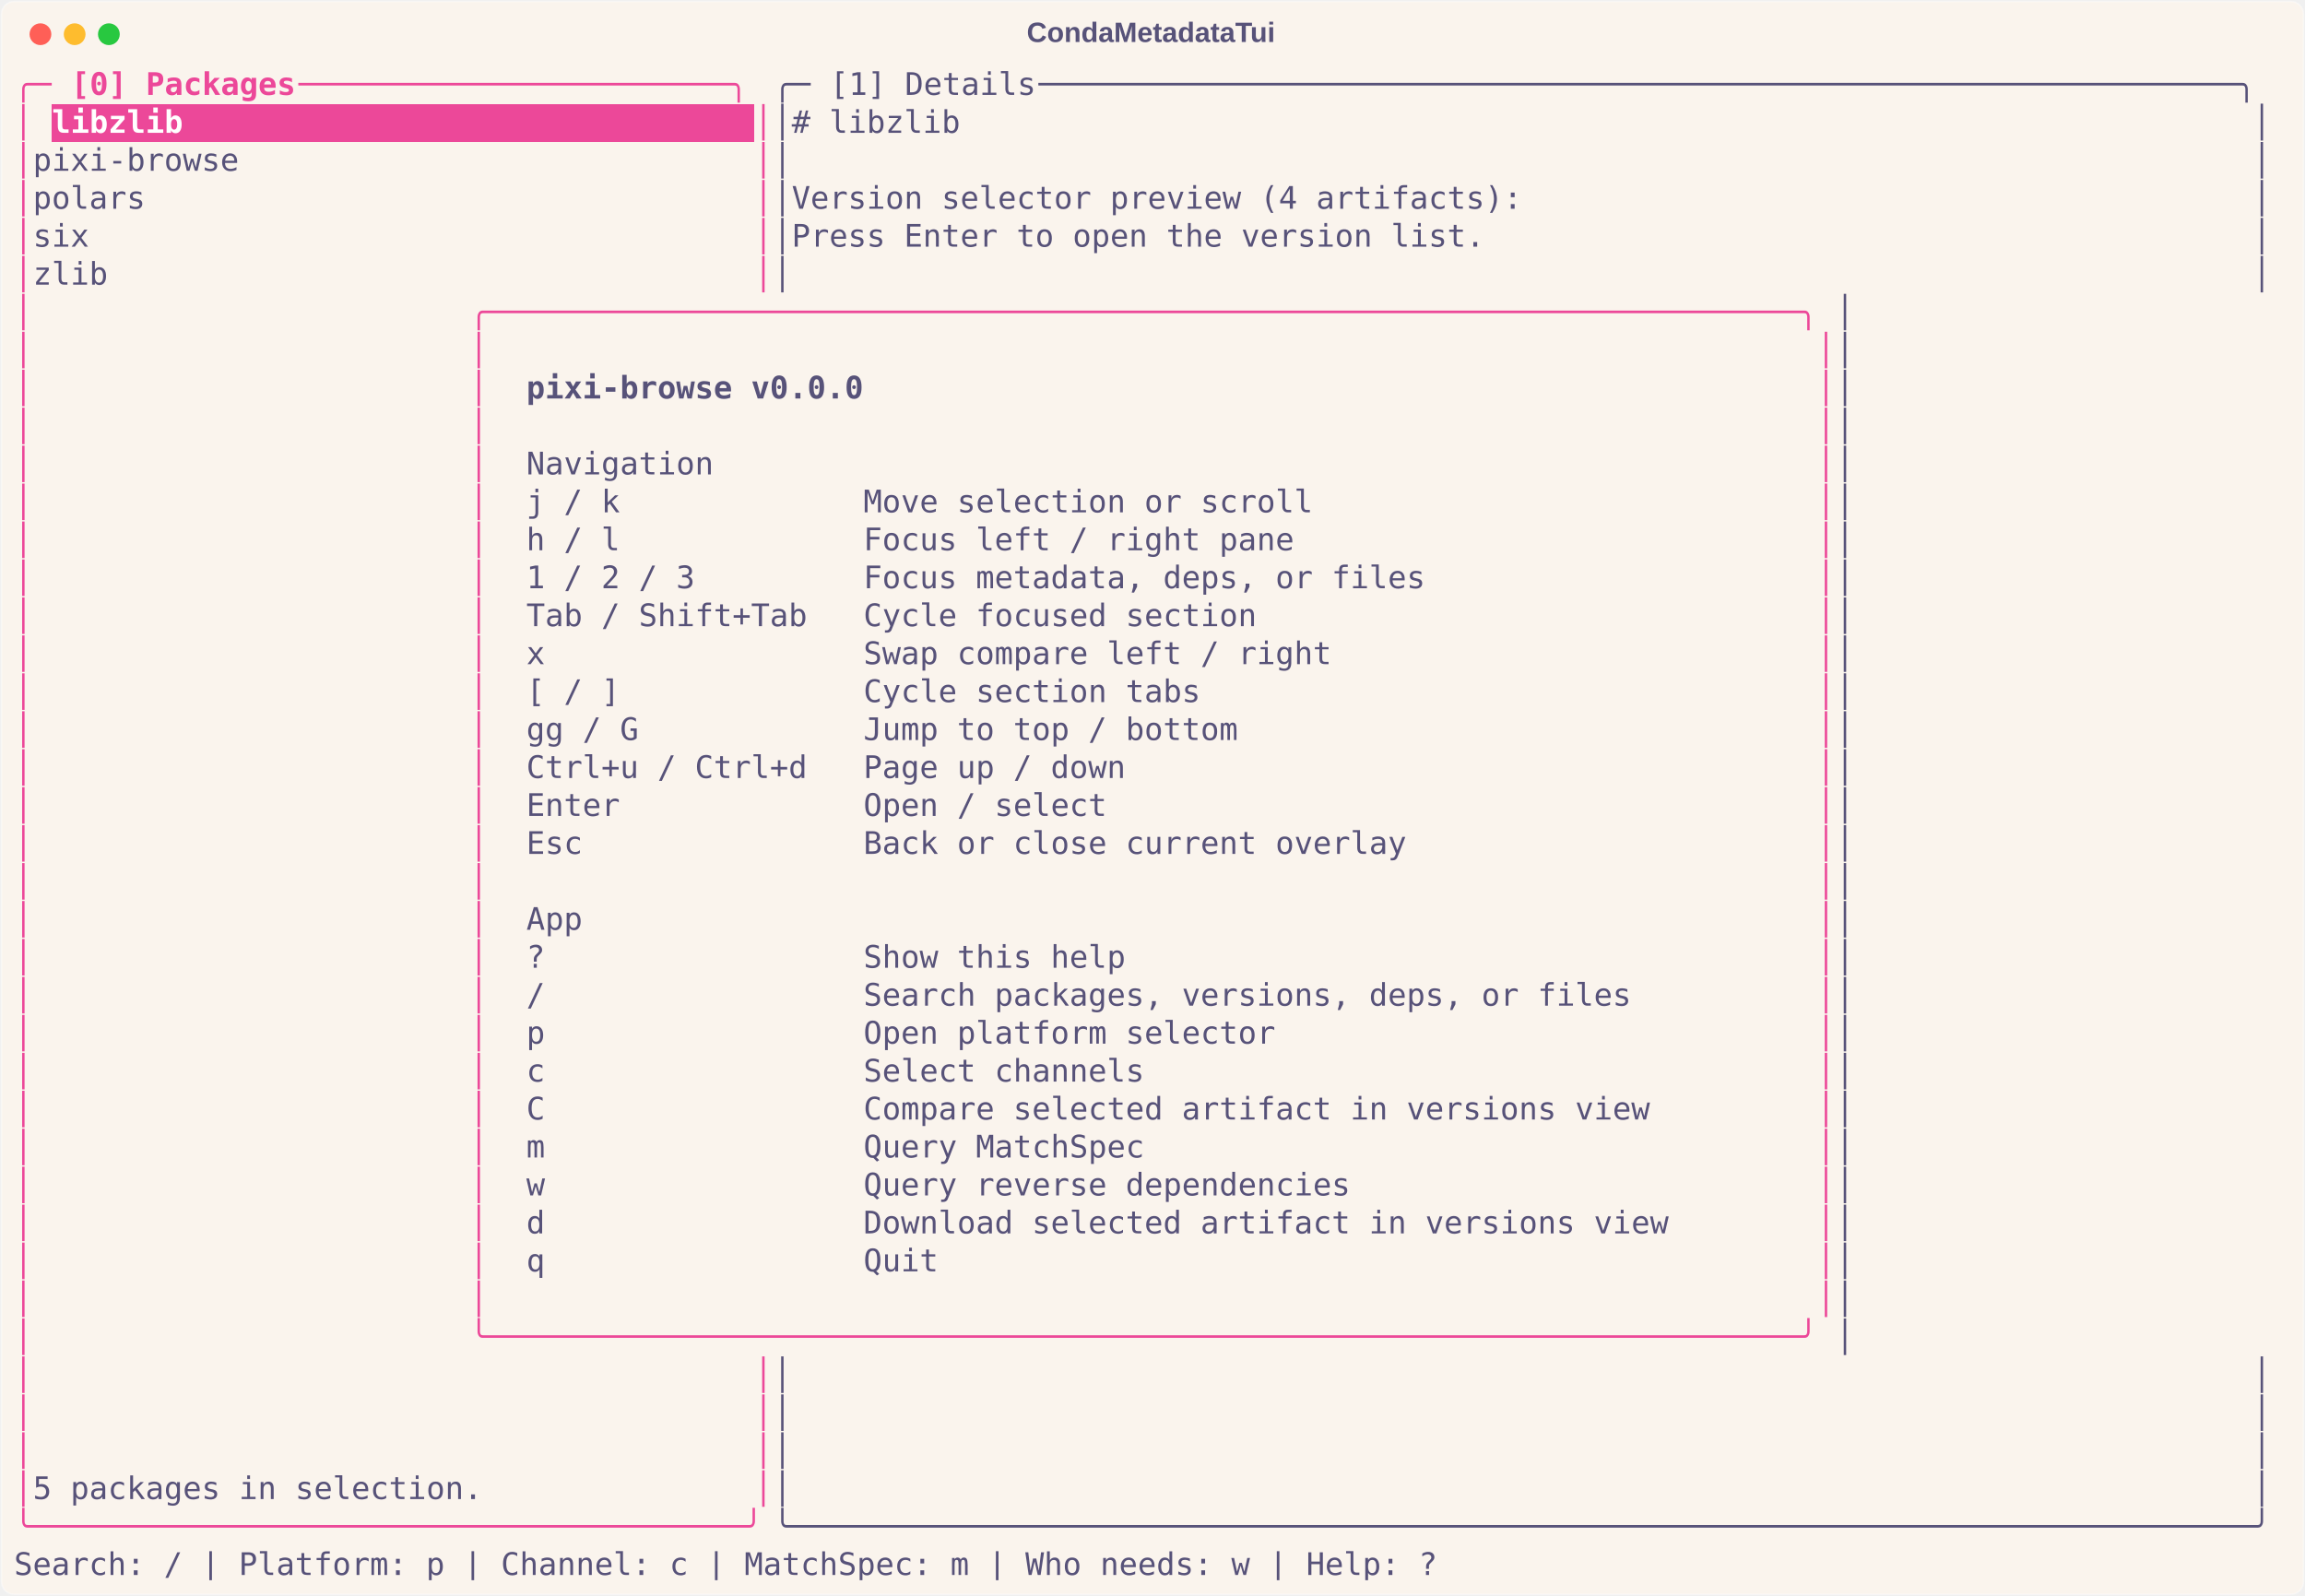
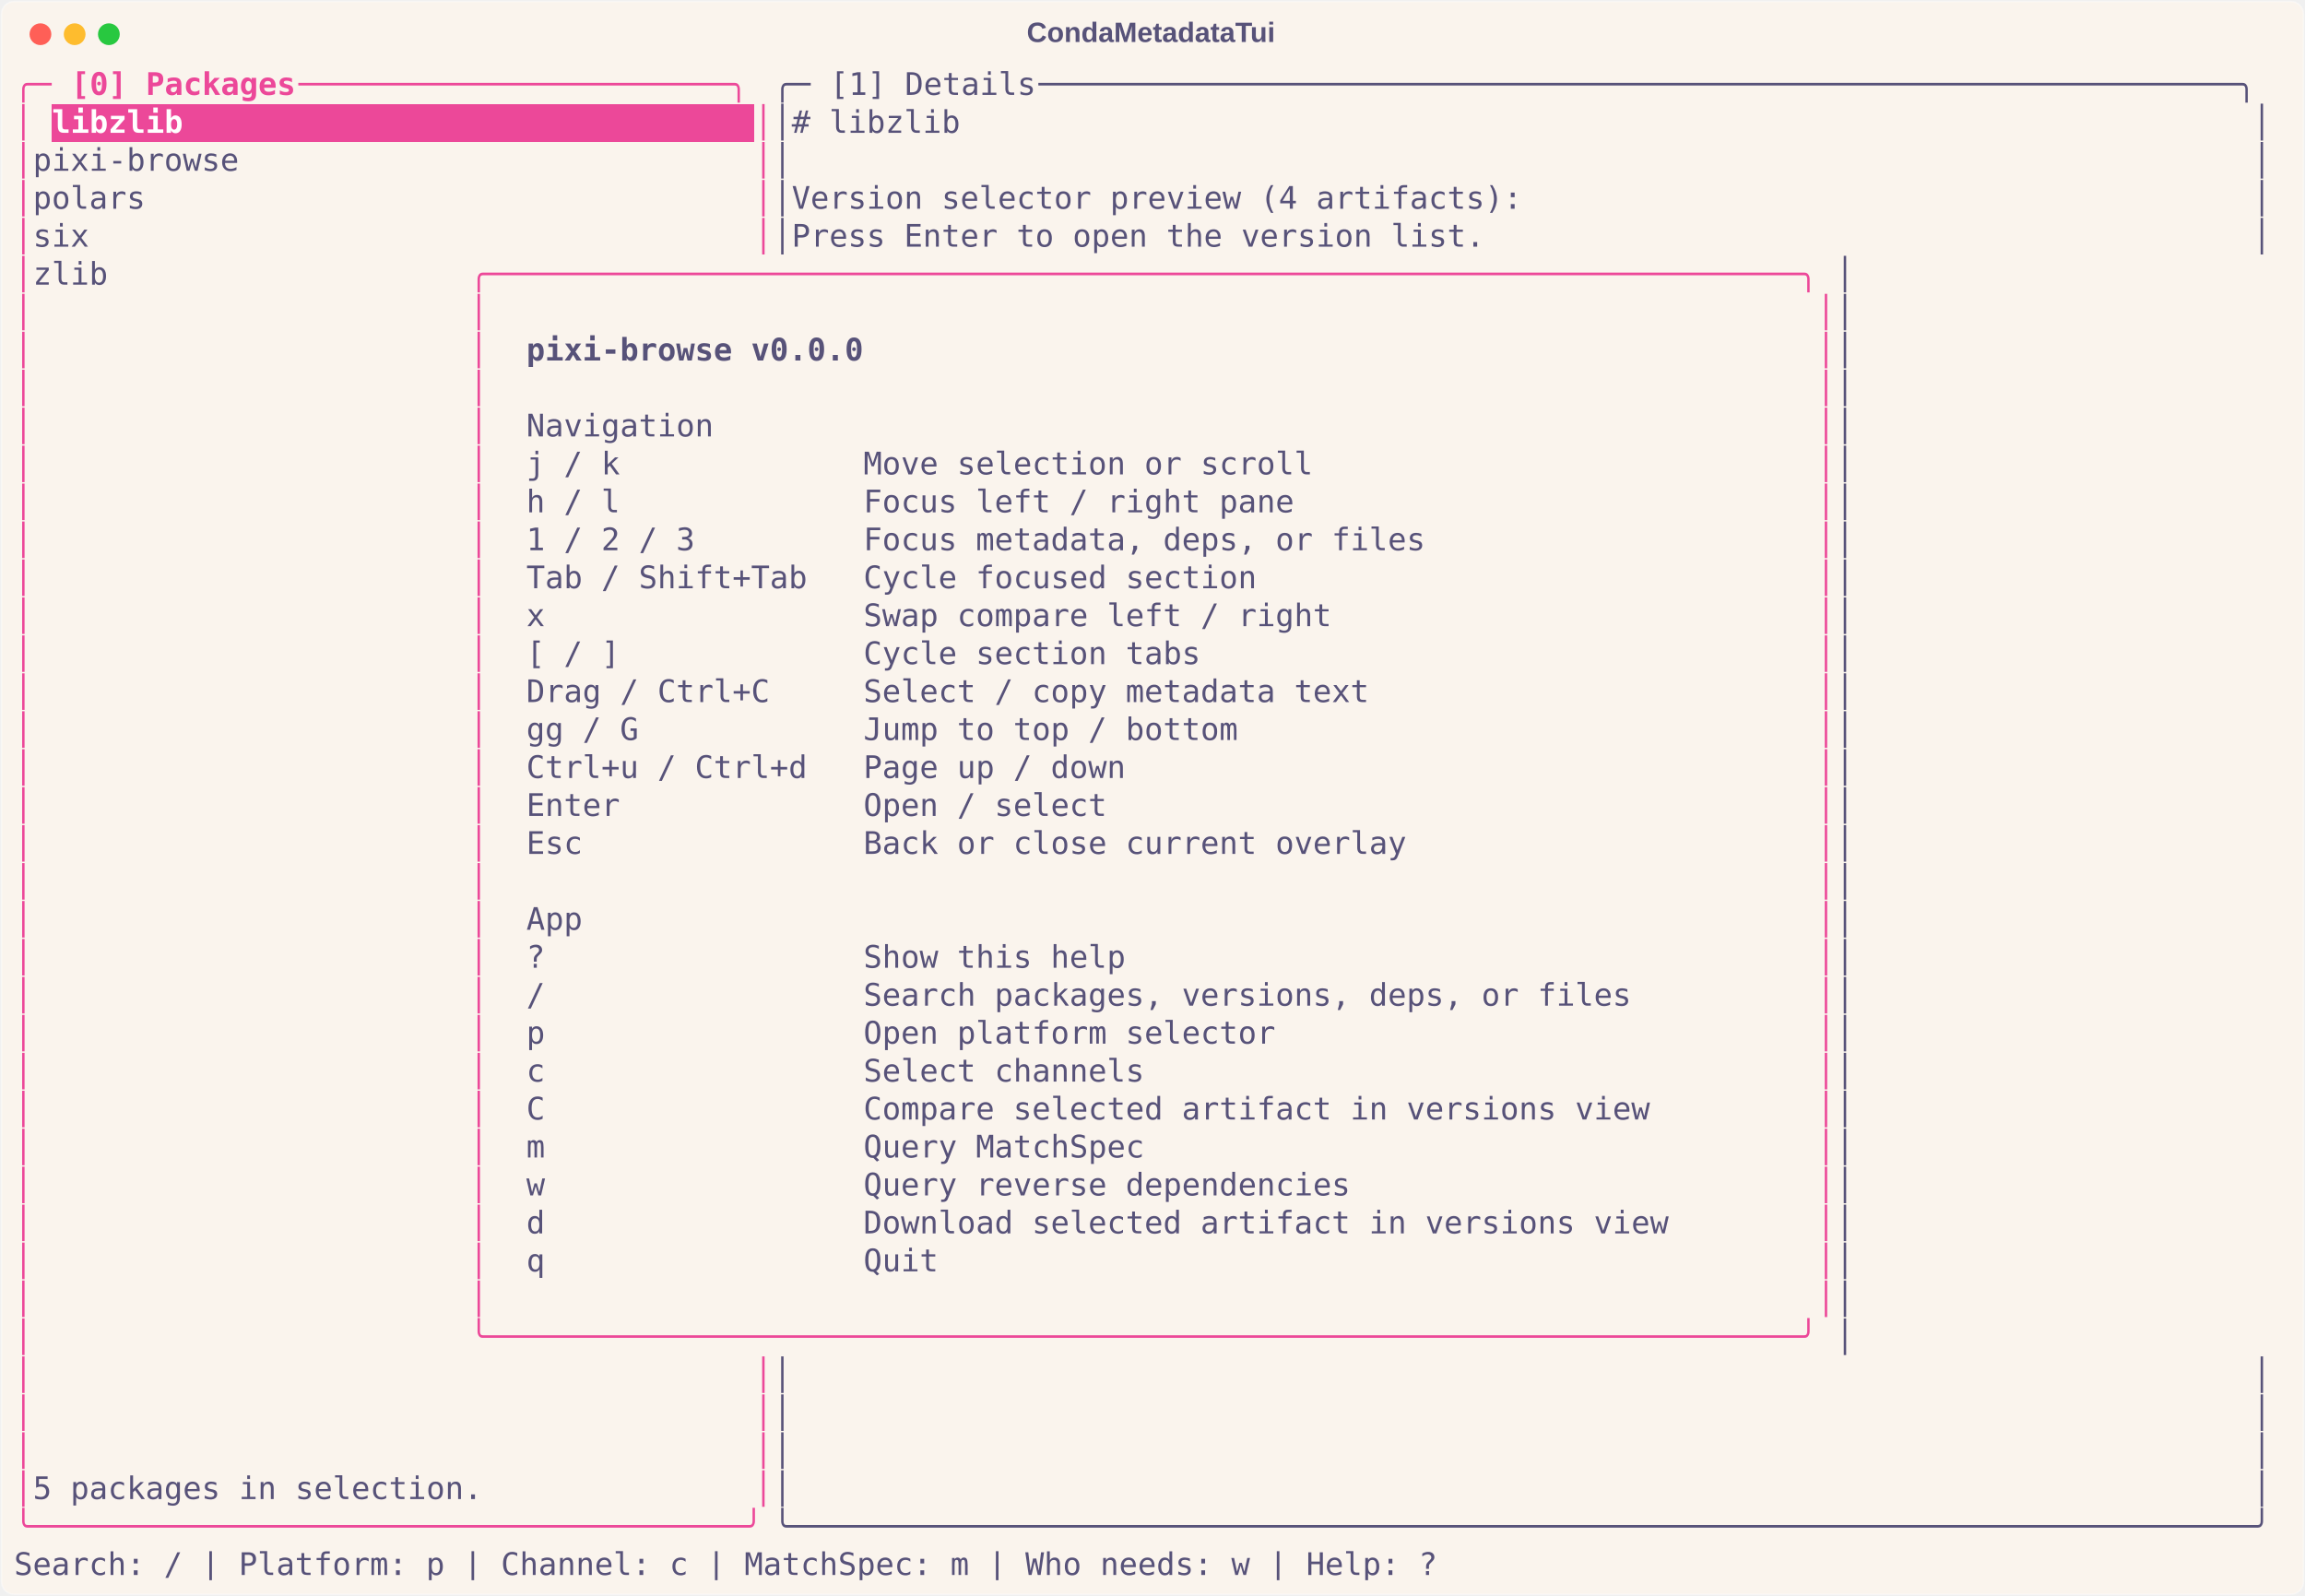
<svg xmlns="http://www.w3.org/2000/svg" class="rich-terminal" viewBox="0 0 1482 1026.0">
  <style>

    @font-face {
        font-family: "Fira Code";
        src: local("FiraCode-Regular"),
                url("https://cdnjs.cloudflare.com/ajax/libs/firacode/6.2.0/woff2/FiraCode-Regular.woff2") format("woff2"),
                url("https://cdnjs.cloudflare.com/ajax/libs/firacode/6.2.0/woff/FiraCode-Regular.woff") format("woff");
        font-style: normal;
        font-weight: 400;
    }
    @font-face {
        font-family: "Fira Code";
        src: local("FiraCode-Bold"),
                url("https://cdnjs.cloudflare.com/ajax/libs/firacode/6.2.0/woff2/FiraCode-Bold.woff2") format("woff2"),
                url("https://cdnjs.cloudflare.com/ajax/libs/firacode/6.2.0/woff/FiraCode-Bold.woff") format("woff");
        font-style: bold;
        font-weight: 700;
    }

    .terminal-matrix {
        font-family: Fira Code, monospace;
        font-size: 20px;
        line-height: 24.4px;
        font-variant-east-asian: full-width;
    }

    .terminal-title {
        font-size: 18px;
        font-weight: bold;
        font-family: arial;
    }

    .terminal-r1 { fill: #ec4899 }
.terminal-r2 { fill: #ec4899;font-weight: bold }
.terminal-r3 { fill: #575279 }
.terminal-r4 { fill: #ffffff;font-weight: bold }
.terminal-r5 { fill: #575279;font-weight: bold }
    </style>
  <defs>
    <clipPath id="terminal-clip-terminal">
      <rect x="0" y="0" width="1463.0" height="975.0" />
    </clipPath>
    <clipPath id="terminal-line-0">
      <rect x="0" y="1.5" width="1464" height="24.65" />
    </clipPath>
    <clipPath id="terminal-line-1">
      <rect x="0" y="25.9" width="1464" height="24.65" />
    </clipPath>
    <clipPath id="terminal-line-2">
      <rect x="0" y="50.3" width="1464" height="24.65" />
    </clipPath>
    <clipPath id="terminal-line-3">
      <rect x="0" y="74.7" width="1464" height="24.65" />
    </clipPath>
    <clipPath id="terminal-line-4">
      <rect x="0" y="99.1" width="1464" height="24.65" />
    </clipPath>
    <clipPath id="terminal-line-5">
      <rect x="0" y="123.5" width="1464" height="24.65" />
    </clipPath>
    <clipPath id="terminal-line-6">
      <rect x="0" y="147.9" width="1464" height="24.65" />
    </clipPath>
    <clipPath id="terminal-line-7">
      <rect x="0" y="172.3" width="1464" height="24.65" />
    </clipPath>
    <clipPath id="terminal-line-8">
      <rect x="0" y="196.7" width="1464" height="24.65" />
    </clipPath>
    <clipPath id="terminal-line-9">
      <rect x="0" y="221.1" width="1464" height="24.65" />
    </clipPath>
    <clipPath id="terminal-line-10">
      <rect x="0" y="245.5" width="1464" height="24.65" />
    </clipPath>
    <clipPath id="terminal-line-11">
      <rect x="0" y="269.9" width="1464" height="24.65" />
    </clipPath>
    <clipPath id="terminal-line-12">
      <rect x="0" y="294.3" width="1464" height="24.65" />
    </clipPath>
    <clipPath id="terminal-line-13">
      <rect x="0" y="318.7" width="1464" height="24.65" />
    </clipPath>
    <clipPath id="terminal-line-14">
      <rect x="0" y="343.1" width="1464" height="24.65" />
    </clipPath>
    <clipPath id="terminal-line-15">
      <rect x="0" y="367.5" width="1464" height="24.65" />
    </clipPath>
    <clipPath id="terminal-line-16">
      <rect x="0" y="391.9" width="1464" height="24.65" />
    </clipPath>
    <clipPath id="terminal-line-17">
      <rect x="0" y="416.3" width="1464" height="24.65" />
    </clipPath>
    <clipPath id="terminal-line-18">
      <rect x="0" y="440.7" width="1464" height="24.65" />
    </clipPath>
    <clipPath id="terminal-line-19">
      <rect x="0" y="465.1" width="1464" height="24.65" />
    </clipPath>
    <clipPath id="terminal-line-20">
      <rect x="0" y="489.5" width="1464" height="24.65" />
    </clipPath>
    <clipPath id="terminal-line-21">
      <rect x="0" y="513.9" width="1464" height="24.65" />
    </clipPath>
    <clipPath id="terminal-line-22">
      <rect x="0" y="538.3" width="1464" height="24.65" />
    </clipPath>
    <clipPath id="terminal-line-23">
      <rect x="0" y="562.7" width="1464" height="24.65" />
    </clipPath>
    <clipPath id="terminal-line-24">
      <rect x="0" y="587.1" width="1464" height="24.65" />
    </clipPath>
    <clipPath id="terminal-line-25">
      <rect x="0" y="611.5" width="1464" height="24.65" />
    </clipPath>
    <clipPath id="terminal-line-26">
      <rect x="0" y="635.9" width="1464" height="24.65" />
    </clipPath>
    <clipPath id="terminal-line-27">
      <rect x="0" y="660.3" width="1464" height="24.65" />
    </clipPath>
    <clipPath id="terminal-line-28">
      <rect x="0" y="684.7" width="1464" height="24.65" />
    </clipPath>
    <clipPath id="terminal-line-29">
      <rect x="0" y="709.1" width="1464" height="24.65" />
    </clipPath>
    <clipPath id="terminal-line-30">
      <rect x="0" y="733.5" width="1464" height="24.65" />
    </clipPath>
    <clipPath id="terminal-line-31">
      <rect x="0" y="757.9" width="1464" height="24.65" />
    </clipPath>
    <clipPath id="terminal-line-32">
      <rect x="0" y="782.3" width="1464" height="24.65" />
    </clipPath>
    <clipPath id="terminal-line-33">
      <rect x="0" y="806.7" width="1464" height="24.65" />
    </clipPath>
    <clipPath id="terminal-line-34">
      <rect x="0" y="831.1" width="1464" height="24.65" />
    </clipPath>
    <clipPath id="terminal-line-35">
      <rect x="0" y="855.5" width="1464" height="24.65" />
    </clipPath>
    <clipPath id="terminal-line-36">
      <rect x="0" y="879.9" width="1464" height="24.65" />
    </clipPath>
    <clipPath id="terminal-line-37">
      <rect x="0" y="904.3" width="1464" height="24.65" />
    </clipPath>
    <clipPath id="terminal-line-38">
      <rect x="0" y="928.7" width="1464" height="24.65" />
    </clipPath>
  </defs>
  <rect fill="#faf4ed" stroke="rgba(255,255,255,0.35)" stroke-width="1" x="1" y="1" width="1480" height="1024" rx="8" />
  <text class="terminal-title" fill="#575279" text-anchor="middle" x="740" y="27">CondaMetadataTui</text>
  <g transform="translate(26,22)">
    <circle cx="0" cy="0" r="7" fill="#ff5f57" />
    <circle cx="22" cy="0" r="7" fill="#febc2e" />
    <circle cx="44" cy="0" r="7" fill="#28c840" />
  </g>
  <g transform="translate(9, 41)" clip-path="url(#terminal-clip-terminal)">
    <rect fill="#ec4899" x="24.4" y="25.9" width="451.4" height="24.65" shape-rendering="crispEdges" />
    <g class="terminal-matrix">
      <text class="terminal-r1" x="0" y="20" textLength="36.6" clip-path="url(#terminal-line-0)">╭─ </text>
      <text class="terminal-r2" x="36.6" y="20" textLength="146.4" clip-path="url(#terminal-line-0)">[0] Packages</text>
      <text class="terminal-r1" x="183" y="20" textLength="305" clip-path="url(#terminal-line-0)"> ───────────────────────╮</text>
      <text class="terminal-r3" x="488" y="20" textLength="36.6" clip-path="url(#terminal-line-0)">╭─ </text>
      <text class="terminal-r3" x="524.6" y="20" textLength="134.2" clip-path="url(#terminal-line-0)">[1] Details</text>
      <text class="terminal-r3" x="658.8" y="20" textLength="805.2" clip-path="url(#terminal-line-0)"> ────────────────────────────────────────────────────────────────╮</text>
      <text class="terminal-r3" x="1464" y="20" textLength="12.2" clip-path="url(#terminal-line-0)">
</text>
      <text class="terminal-r1" x="0" y="44.4" textLength="12.2" clip-path="url(#terminal-line-1)">│</text>
      <text class="terminal-r4" x="24.4" y="44.4" textLength="451.4" clip-path="url(#terminal-line-1)">libzlib                              </text>
      <text class="terminal-r1" x="475.8" y="44.4" textLength="12.2" clip-path="url(#terminal-line-1)">│</text>
      <text class="terminal-r3" x="488" y="44.4" textLength="976" clip-path="url(#terminal-line-1)">│# libzlib                                                                     │</text>
      <text class="terminal-r3" x="1464" y="44.4" textLength="12.2" clip-path="url(#terminal-line-1)">
</text>
      <text class="terminal-r1" x="0" y="68.8" textLength="12.2" clip-path="url(#terminal-line-2)">│</text>
      <text class="terminal-r3" x="12.2" y="68.8" textLength="463.6" clip-path="url(#terminal-line-2)"> pixi-browse                          </text>
      <text class="terminal-r1" x="475.8" y="68.8" textLength="12.2" clip-path="url(#terminal-line-2)">│</text>
      <text class="terminal-r3" x="488" y="68.8" textLength="976" clip-path="url(#terminal-line-2)">│                                                                              │</text>
      <text class="terminal-r3" x="1464" y="68.8" textLength="12.2" clip-path="url(#terminal-line-2)">
</text>
      <text class="terminal-r1" x="0" y="93.2" textLength="12.2" clip-path="url(#terminal-line-3)">│</text>
      <text class="terminal-r3" x="12.2" y="93.2" textLength="463.6" clip-path="url(#terminal-line-3)"> polars                               </text>
      <text class="terminal-r1" x="475.8" y="93.2" textLength="12.2" clip-path="url(#terminal-line-3)">│</text>
      <text class="terminal-r3" x="488" y="93.2" textLength="976" clip-path="url(#terminal-line-3)">│Version selector preview (4 artifacts):                                       │</text>
      <text class="terminal-r3" x="1464" y="93.2" textLength="12.2" clip-path="url(#terminal-line-3)">
</text>
      <text class="terminal-r1" x="0" y="117.6" textLength="12.2" clip-path="url(#terminal-line-4)">│</text>
      <text class="terminal-r3" x="12.2" y="117.6" textLength="463.6" clip-path="url(#terminal-line-4)"> six                                  </text>
      <text class="terminal-r1" x="475.8" y="117.6" textLength="12.2" clip-path="url(#terminal-line-4)">│</text>
      <text class="terminal-r3" x="488" y="117.6" textLength="976" clip-path="url(#terminal-line-4)">│Press Enter to open the version list.                                         │</text>
      <text class="terminal-r3" x="1464" y="117.6" textLength="12.2" clip-path="url(#terminal-line-4)">
</text>
      <text class="terminal-r1" x="0" y="142" textLength="12.2" clip-path="url(#terminal-line-5)">│</text>
-       <text class="terminal-r3" x="12.2" y="142" textLength="463.6" clip-path="url(#terminal-line-5)"> zlib                                 </text>
-       <text class="terminal-r1" x="475.8" y="142" textLength="12.2" clip-path="url(#terminal-line-5)">│</text>
-       <text class="terminal-r3" x="488" y="142" textLength="976" clip-path="url(#terminal-line-5)">│                                                                              │</text>
+       <text class="terminal-r3" x="12.2" y="142" textLength="280.6" clip-path="url(#terminal-line-5)"> zlib                  </text>
+       <text class="terminal-r1" x="292.8" y="142" textLength="878.4" clip-path="url(#terminal-line-5)">╭──────────────────────────────────────────────────────────────────────╮</text>
+       <text class="terminal-r3" x="1171.2" y="142" textLength="292.8" clip-path="url(#terminal-line-5)">                       │</text>
      <text class="terminal-r3" x="1464" y="142" textLength="12.2" clip-path="url(#terminal-line-5)">
</text>
      <text class="terminal-r1" x="0" y="166.4" textLength="12.2" clip-path="url(#terminal-line-6)">│</text>
-       <text class="terminal-r1" x="292.8" y="166.4" textLength="878.4" clip-path="url(#terminal-line-6)">╭──────────────────────────────────────────────────────────────────────╮</text>
+       <text class="terminal-r1" x="292.8" y="166.4" textLength="12.2" clip-path="url(#terminal-line-6)">│</text>
+       <text class="terminal-r1" x="1159" y="166.4" textLength="12.2" clip-path="url(#terminal-line-6)">│</text>
      <text class="terminal-r3" x="1171.2" y="166.4" textLength="292.8" clip-path="url(#terminal-line-6)">                       │</text>
      <text class="terminal-r3" x="1464" y="166.4" textLength="12.2" clip-path="url(#terminal-line-6)">
</text>
      <text class="terminal-r1" x="0" y="190.8" textLength="12.2" clip-path="url(#terminal-line-7)">│</text>
      <text class="terminal-r1" x="292.8" y="190.8" textLength="12.2" clip-path="url(#terminal-line-7)">│</text>
+       <text class="terminal-r5" x="329.4" y="190.8" textLength="219.6" clip-path="url(#terminal-line-7)">pixi-browse v0.0.0</text>
      <text class="terminal-r1" x="1159" y="190.8" textLength="12.2" clip-path="url(#terminal-line-7)">│</text>
      <text class="terminal-r3" x="1171.2" y="190.8" textLength="292.8" clip-path="url(#terminal-line-7)">                       │</text>
      <text class="terminal-r3" x="1464" y="190.8" textLength="12.2" clip-path="url(#terminal-line-7)">
</text>
      <text class="terminal-r1" x="0" y="215.2" textLength="12.2" clip-path="url(#terminal-line-8)">│</text>
      <text class="terminal-r1" x="292.8" y="215.2" textLength="12.2" clip-path="url(#terminal-line-8)">│</text>
-       <text class="terminal-r5" x="329.4" y="215.2" textLength="219.6" clip-path="url(#terminal-line-8)">pixi-browse v0.0.0</text>
      <text class="terminal-r1" x="1159" y="215.2" textLength="12.2" clip-path="url(#terminal-line-8)">│</text>
      <text class="terminal-r3" x="1171.2" y="215.2" textLength="292.8" clip-path="url(#terminal-line-8)">                       │</text>
      <text class="terminal-r3" x="1464" y="215.2" textLength="12.2" clip-path="url(#terminal-line-8)">
</text>
      <text class="terminal-r1" x="0" y="239.6" textLength="12.2" clip-path="url(#terminal-line-9)">│</text>
      <text class="terminal-r1" x="292.8" y="239.6" textLength="12.2" clip-path="url(#terminal-line-9)">│</text>
+       <text class="terminal-r3" x="329.4" y="239.6" textLength="122" clip-path="url(#terminal-line-9)">Navigation</text>
      <text class="terminal-r1" x="1159" y="239.6" textLength="12.2" clip-path="url(#terminal-line-9)">│</text>
      <text class="terminal-r3" x="1171.2" y="239.6" textLength="292.8" clip-path="url(#terminal-line-9)">                       │</text>
      <text class="terminal-r3" x="1464" y="239.6" textLength="12.2" clip-path="url(#terminal-line-9)">
</text>
      <text class="terminal-r1" x="0" y="264" textLength="12.2" clip-path="url(#terminal-line-10)">│</text>
      <text class="terminal-r1" x="292.8" y="264" textLength="12.2" clip-path="url(#terminal-line-10)">│</text>
-       <text class="terminal-r3" x="329.4" y="264" textLength="122" clip-path="url(#terminal-line-10)">Navigation</text>
+       <text class="terminal-r3" x="329.4" y="264" textLength="536.8" clip-path="url(#terminal-line-10)">  j / k             Move selection or scroll</text>
      <text class="terminal-r1" x="1159" y="264" textLength="12.2" clip-path="url(#terminal-line-10)">│</text>
      <text class="terminal-r3" x="1171.2" y="264" textLength="292.8" clip-path="url(#terminal-line-10)">                       │</text>
      <text class="terminal-r3" x="1464" y="264" textLength="12.2" clip-path="url(#terminal-line-10)">
</text>
      <text class="terminal-r1" x="0" y="288.4" textLength="12.2" clip-path="url(#terminal-line-11)">│</text>
      <text class="terminal-r1" x="292.8" y="288.4" textLength="12.2" clip-path="url(#terminal-line-11)">│</text>
-       <text class="terminal-r3" x="329.4" y="288.4" textLength="536.8" clip-path="url(#terminal-line-11)">  j / k             Move selection or scroll</text>
+       <text class="terminal-r3" x="329.4" y="288.4" textLength="524.6" clip-path="url(#terminal-line-11)">  h / l             Focus left / right pane</text>
      <text class="terminal-r1" x="1159" y="288.4" textLength="12.2" clip-path="url(#terminal-line-11)">│</text>
      <text class="terminal-r3" x="1171.2" y="288.4" textLength="292.8" clip-path="url(#terminal-line-11)">                       │</text>
      <text class="terminal-r3" x="1464" y="288.4" textLength="12.2" clip-path="url(#terminal-line-11)">
</text>
      <text class="terminal-r1" x="0" y="312.8" textLength="12.2" clip-path="url(#terminal-line-12)">│</text>
      <text class="terminal-r1" x="292.8" y="312.8" textLength="12.2" clip-path="url(#terminal-line-12)">│</text>
-       <text class="terminal-r3" x="329.4" y="312.8" textLength="524.6" clip-path="url(#terminal-line-12)">  h / l             Focus left / right pane</text>
+       <text class="terminal-r3" x="329.4" y="312.8" textLength="610" clip-path="url(#terminal-line-12)">  1 / 2 / 3         Focus metadata, deps, or files</text>
      <text class="terminal-r1" x="1159" y="312.8" textLength="12.2" clip-path="url(#terminal-line-12)">│</text>
      <text class="terminal-r3" x="1171.2" y="312.8" textLength="292.8" clip-path="url(#terminal-line-12)">                       │</text>
      <text class="terminal-r3" x="1464" y="312.8" textLength="12.2" clip-path="url(#terminal-line-12)">
</text>
      <text class="terminal-r1" x="0" y="337.2" textLength="12.2" clip-path="url(#terminal-line-13)">│</text>
      <text class="terminal-r1" x="292.8" y="337.2" textLength="12.2" clip-path="url(#terminal-line-13)">│</text>
-       <text class="terminal-r3" x="329.4" y="337.2" textLength="610" clip-path="url(#terminal-line-13)">  1 / 2 / 3         Focus metadata, deps, or files</text>
+       <text class="terminal-r3" x="329.4" y="337.2" textLength="500.2" clip-path="url(#terminal-line-13)">  Tab / Shift+Tab   Cycle focused section</text>
      <text class="terminal-r1" x="1159" y="337.2" textLength="12.2" clip-path="url(#terminal-line-13)">│</text>
      <text class="terminal-r3" x="1171.2" y="337.2" textLength="292.8" clip-path="url(#terminal-line-13)">                       │</text>
      <text class="terminal-r3" x="1464" y="337.2" textLength="12.2" clip-path="url(#terminal-line-13)">
</text>
      <text class="terminal-r1" x="0" y="361.6" textLength="12.2" clip-path="url(#terminal-line-14)">│</text>
      <text class="terminal-r1" x="292.8" y="361.6" textLength="12.2" clip-path="url(#terminal-line-14)">│</text>
-       <text class="terminal-r3" x="329.4" y="361.6" textLength="500.2" clip-path="url(#terminal-line-14)">  Tab / Shift+Tab   Cycle focused section</text>
+       <text class="terminal-r3" x="329.4" y="361.6" textLength="549" clip-path="url(#terminal-line-14)">  x                 Swap compare left / right</text>
      <text class="terminal-r1" x="1159" y="361.6" textLength="12.2" clip-path="url(#terminal-line-14)">│</text>
      <text class="terminal-r3" x="1171.2" y="361.6" textLength="292.8" clip-path="url(#terminal-line-14)">                       │</text>
      <text class="terminal-r3" x="1464" y="361.6" textLength="12.2" clip-path="url(#terminal-line-14)">
</text>
      <text class="terminal-r1" x="0" y="386" textLength="12.2" clip-path="url(#terminal-line-15)">│</text>
      <text class="terminal-r1" x="292.8" y="386" textLength="12.2" clip-path="url(#terminal-line-15)">│</text>
-       <text class="terminal-r3" x="329.4" y="386" textLength="549" clip-path="url(#terminal-line-15)">  x                 Swap compare left / right</text>
+       <text class="terminal-r3" x="329.4" y="386" textLength="463.6" clip-path="url(#terminal-line-15)">  [ / ]             Cycle section tabs</text>
      <text class="terminal-r1" x="1159" y="386" textLength="12.2" clip-path="url(#terminal-line-15)">│</text>
      <text class="terminal-r3" x="1171.2" y="386" textLength="292.8" clip-path="url(#terminal-line-15)">                       │</text>
      <text class="terminal-r3" x="1464" y="386" textLength="12.2" clip-path="url(#terminal-line-15)">
</text>
      <text class="terminal-r1" x="0" y="410.4" textLength="12.2" clip-path="url(#terminal-line-16)">│</text>
      <text class="terminal-r1" x="292.8" y="410.4" textLength="12.2" clip-path="url(#terminal-line-16)">│</text>
-       <text class="terminal-r3" x="329.4" y="410.4" textLength="463.6" clip-path="url(#terminal-line-16)">  [ / ]             Cycle section tabs</text>
+       <text class="terminal-r3" x="329.4" y="410.4" textLength="573.4" clip-path="url(#terminal-line-16)">  Drag / Ctrl+C     Select / copy metadata text</text>
      <text class="terminal-r1" x="1159" y="410.4" textLength="12.2" clip-path="url(#terminal-line-16)">│</text>
      <text class="terminal-r3" x="1171.2" y="410.4" textLength="292.8" clip-path="url(#terminal-line-16)">                       │</text>
      <text class="terminal-r3" x="1464" y="410.4" textLength="12.2" clip-path="url(#terminal-line-16)">
</text>
      <text class="terminal-r1" x="0" y="434.8" textLength="12.2" clip-path="url(#terminal-line-17)">│</text>
      <text class="terminal-r1" x="292.8" y="434.8" textLength="12.2" clip-path="url(#terminal-line-17)">│</text>
      <text class="terminal-r3" x="329.4" y="434.8" textLength="488" clip-path="url(#terminal-line-17)">  gg / G            Jump to top / bottom</text>
      <text class="terminal-r1" x="1159" y="434.8" textLength="12.2" clip-path="url(#terminal-line-17)">│</text>
      <text class="terminal-r3" x="1171.2" y="434.8" textLength="292.8" clip-path="url(#terminal-line-17)">                       │</text>
      <text class="terminal-r3" x="1464" y="434.8" textLength="12.2" clip-path="url(#terminal-line-17)">
</text>
      <text class="terminal-r1" x="0" y="459.2" textLength="12.2" clip-path="url(#terminal-line-18)">│</text>
      <text class="terminal-r1" x="292.8" y="459.2" textLength="12.2" clip-path="url(#terminal-line-18)">│</text>
      <text class="terminal-r3" x="329.4" y="459.2" textLength="414.8" clip-path="url(#terminal-line-18)">  Ctrl+u / Ctrl+d   Page up / down</text>
      <text class="terminal-r1" x="1159" y="459.2" textLength="12.2" clip-path="url(#terminal-line-18)">│</text>
      <text class="terminal-r3" x="1171.2" y="459.2" textLength="292.8" clip-path="url(#terminal-line-18)">                       │</text>
      <text class="terminal-r3" x="1464" y="459.2" textLength="12.2" clip-path="url(#terminal-line-18)">
</text>
      <text class="terminal-r1" x="0" y="483.6" textLength="12.2" clip-path="url(#terminal-line-19)">│</text>
      <text class="terminal-r1" x="292.8" y="483.6" textLength="12.2" clip-path="url(#terminal-line-19)">│</text>
      <text class="terminal-r3" x="329.4" y="483.6" textLength="402.6" clip-path="url(#terminal-line-19)">  Enter             Open / select</text>
      <text class="terminal-r1" x="1159" y="483.6" textLength="12.2" clip-path="url(#terminal-line-19)">│</text>
      <text class="terminal-r3" x="1171.2" y="483.6" textLength="292.8" clip-path="url(#terminal-line-19)">                       │</text>
      <text class="terminal-r3" x="1464" y="483.6" textLength="12.2" clip-path="url(#terminal-line-19)">
</text>
      <text class="terminal-r1" x="0" y="508" textLength="12.2" clip-path="url(#terminal-line-20)">│</text>
      <text class="terminal-r1" x="292.8" y="508" textLength="12.2" clip-path="url(#terminal-line-20)">│</text>
      <text class="terminal-r3" x="329.4" y="508" textLength="597.8" clip-path="url(#terminal-line-20)">  Esc               Back or close current overlay</text>
      <text class="terminal-r1" x="1159" y="508" textLength="12.2" clip-path="url(#terminal-line-20)">│</text>
      <text class="terminal-r3" x="1171.2" y="508" textLength="292.8" clip-path="url(#terminal-line-20)">                       │</text>
      <text class="terminal-r3" x="1464" y="508" textLength="12.2" clip-path="url(#terminal-line-20)">
</text>
      <text class="terminal-r1" x="0" y="532.4" textLength="12.2" clip-path="url(#terminal-line-21)">│</text>
      <text class="terminal-r1" x="292.8" y="532.4" textLength="12.2" clip-path="url(#terminal-line-21)">│</text>
      <text class="terminal-r1" x="1159" y="532.4" textLength="12.2" clip-path="url(#terminal-line-21)">│</text>
      <text class="terminal-r3" x="1171.2" y="532.4" textLength="292.8" clip-path="url(#terminal-line-21)">                       │</text>
      <text class="terminal-r3" x="1464" y="532.4" textLength="12.2" clip-path="url(#terminal-line-21)">
</text>
      <text class="terminal-r1" x="0" y="556.8" textLength="12.2" clip-path="url(#terminal-line-22)">│</text>
      <text class="terminal-r1" x="292.8" y="556.8" textLength="12.2" clip-path="url(#terminal-line-22)">│</text>
      <text class="terminal-r3" x="329.4" y="556.8" textLength="36.6" clip-path="url(#terminal-line-22)">App</text>
      <text class="terminal-r1" x="1159" y="556.8" textLength="12.2" clip-path="url(#terminal-line-22)">│</text>
      <text class="terminal-r3" x="1171.2" y="556.8" textLength="292.8" clip-path="url(#terminal-line-22)">                       │</text>
      <text class="terminal-r3" x="1464" y="556.8" textLength="12.2" clip-path="url(#terminal-line-22)">
</text>
      <text class="terminal-r1" x="0" y="581.2" textLength="12.2" clip-path="url(#terminal-line-23)">│</text>
      <text class="terminal-r1" x="292.8" y="581.2" textLength="12.2" clip-path="url(#terminal-line-23)">│</text>
      <text class="terminal-r3" x="329.4" y="581.2" textLength="414.8" clip-path="url(#terminal-line-23)">  ?                 Show this help</text>
      <text class="terminal-r1" x="1159" y="581.2" textLength="12.2" clip-path="url(#terminal-line-23)">│</text>
      <text class="terminal-r3" x="1171.2" y="581.2" textLength="292.8" clip-path="url(#terminal-line-23)">                       │</text>
      <text class="terminal-r3" x="1464" y="581.2" textLength="12.2" clip-path="url(#terminal-line-23)">
</text>
      <text class="terminal-r1" x="0" y="605.6" textLength="12.2" clip-path="url(#terminal-line-24)">│</text>
      <text class="terminal-r1" x="292.8" y="605.6" textLength="12.2" clip-path="url(#terminal-line-24)">│</text>
      <text class="terminal-r3" x="329.4" y="605.6" textLength="744.2" clip-path="url(#terminal-line-24)">  /                 Search packages, versions, deps, or files</text>
      <text class="terminal-r1" x="1159" y="605.6" textLength="12.2" clip-path="url(#terminal-line-24)">│</text>
      <text class="terminal-r3" x="1171.2" y="605.6" textLength="292.8" clip-path="url(#terminal-line-24)">                       │</text>
      <text class="terminal-r3" x="1464" y="605.6" textLength="12.2" clip-path="url(#terminal-line-24)">
</text>
      <text class="terminal-r1" x="0" y="630" textLength="12.2" clip-path="url(#terminal-line-25)">│</text>
      <text class="terminal-r1" x="292.8" y="630" textLength="12.2" clip-path="url(#terminal-line-25)">│</text>
      <text class="terminal-r3" x="329.4" y="630" textLength="512.4" clip-path="url(#terminal-line-25)">  p                 Open platform selector</text>
      <text class="terminal-r1" x="1159" y="630" textLength="12.2" clip-path="url(#terminal-line-25)">│</text>
      <text class="terminal-r3" x="1171.2" y="630" textLength="292.8" clip-path="url(#terminal-line-25)">                       │</text>
      <text class="terminal-r3" x="1464" y="630" textLength="12.2" clip-path="url(#terminal-line-25)">
</text>
      <text class="terminal-r1" x="0" y="654.4" textLength="12.2" clip-path="url(#terminal-line-26)">│</text>
      <text class="terminal-r1" x="292.8" y="654.4" textLength="12.2" clip-path="url(#terminal-line-26)">│</text>
      <text class="terminal-r3" x="329.4" y="654.4" textLength="427" clip-path="url(#terminal-line-26)">  c                 Select channels</text>
      <text class="terminal-r1" x="1159" y="654.4" textLength="12.2" clip-path="url(#terminal-line-26)">│</text>
      <text class="terminal-r3" x="1171.2" y="654.4" textLength="292.8" clip-path="url(#terminal-line-26)">                       │</text>
      <text class="terminal-r3" x="1464" y="654.4" textLength="12.2" clip-path="url(#terminal-line-26)">
</text>
      <text class="terminal-r1" x="0" y="678.8" textLength="12.2" clip-path="url(#terminal-line-27)">│</text>
      <text class="terminal-r1" x="292.8" y="678.8" textLength="12.2" clip-path="url(#terminal-line-27)">│</text>
      <text class="terminal-r3" x="329.4" y="678.8" textLength="756.4" clip-path="url(#terminal-line-27)">  C                 Compare selected artifact in versions view</text>
      <text class="terminal-r1" x="1159" y="678.8" textLength="12.2" clip-path="url(#terminal-line-27)">│</text>
      <text class="terminal-r3" x="1171.2" y="678.8" textLength="292.8" clip-path="url(#terminal-line-27)">                       │</text>
      <text class="terminal-r3" x="1464" y="678.8" textLength="12.2" clip-path="url(#terminal-line-27)">
</text>
      <text class="terminal-r1" x="0" y="703.2" textLength="12.2" clip-path="url(#terminal-line-28)">│</text>
      <text class="terminal-r1" x="292.8" y="703.2" textLength="12.2" clip-path="url(#terminal-line-28)">│</text>
      <text class="terminal-r3" x="329.4" y="703.2" textLength="427" clip-path="url(#terminal-line-28)">  m                 Query MatchSpec</text>
      <text class="terminal-r1" x="1159" y="703.2" textLength="12.2" clip-path="url(#terminal-line-28)">│</text>
      <text class="terminal-r3" x="1171.2" y="703.2" textLength="292.8" clip-path="url(#terminal-line-28)">                       │</text>
      <text class="terminal-r3" x="1464" y="703.2" textLength="12.2" clip-path="url(#terminal-line-28)">
</text>
      <text class="terminal-r1" x="0" y="727.6" textLength="12.2" clip-path="url(#terminal-line-29)">│</text>
      <text class="terminal-r1" x="292.8" y="727.6" textLength="12.2" clip-path="url(#terminal-line-29)">│</text>
      <text class="terminal-r3" x="329.4" y="727.6" textLength="561.2" clip-path="url(#terminal-line-29)">  w                 Query reverse dependencies</text>
      <text class="terminal-r1" x="1159" y="727.6" textLength="12.2" clip-path="url(#terminal-line-29)">│</text>
      <text class="terminal-r3" x="1171.2" y="727.6" textLength="292.8" clip-path="url(#terminal-line-29)">                       │</text>
      <text class="terminal-r3" x="1464" y="727.6" textLength="12.2" clip-path="url(#terminal-line-29)">
</text>
      <text class="terminal-r1" x="0" y="752" textLength="12.2" clip-path="url(#terminal-line-30)">│</text>
      <text class="terminal-r1" x="292.8" y="752" textLength="12.2" clip-path="url(#terminal-line-30)">│</text>
      <text class="terminal-r3" x="329.4" y="752" textLength="768.6" clip-path="url(#terminal-line-30)">  d                 Download selected artifact in versions view</text>
      <text class="terminal-r1" x="1159" y="752" textLength="12.2" clip-path="url(#terminal-line-30)">│</text>
      <text class="terminal-r3" x="1171.2" y="752" textLength="292.8" clip-path="url(#terminal-line-30)">                       │</text>
      <text class="terminal-r3" x="1464" y="752" textLength="12.2" clip-path="url(#terminal-line-30)">
</text>
      <text class="terminal-r1" x="0" y="776.4" textLength="12.2" clip-path="url(#terminal-line-31)">│</text>
      <text class="terminal-r1" x="292.8" y="776.4" textLength="12.2" clip-path="url(#terminal-line-31)">│</text>
      <text class="terminal-r3" x="329.4" y="776.4" textLength="292.8" clip-path="url(#terminal-line-31)">  q                 Quit</text>
      <text class="terminal-r1" x="1159" y="776.4" textLength="12.2" clip-path="url(#terminal-line-31)">│</text>
      <text class="terminal-r3" x="1171.2" y="776.4" textLength="292.8" clip-path="url(#terminal-line-31)">                       │</text>
      <text class="terminal-r3" x="1464" y="776.4" textLength="12.2" clip-path="url(#terminal-line-31)">
</text>
      <text class="terminal-r1" x="0" y="800.8" textLength="12.2" clip-path="url(#terminal-line-32)">│</text>
      <text class="terminal-r1" x="292.8" y="800.8" textLength="12.2" clip-path="url(#terminal-line-32)">│</text>
      <text class="terminal-r1" x="1159" y="800.8" textLength="12.2" clip-path="url(#terminal-line-32)">│</text>
      <text class="terminal-r3" x="1171.2" y="800.8" textLength="292.8" clip-path="url(#terminal-line-32)">                       │</text>
      <text class="terminal-r3" x="1464" y="800.8" textLength="12.2" clip-path="url(#terminal-line-32)">
</text>
      <text class="terminal-r1" x="0" y="825.2" textLength="12.2" clip-path="url(#terminal-line-33)">│</text>
      <text class="terminal-r1" x="292.8" y="825.2" textLength="878.4" clip-path="url(#terminal-line-33)">╰──────────────────────────────────────────────────────────────────────╯</text>
      <text class="terminal-r3" x="1171.2" y="825.2" textLength="292.8" clip-path="url(#terminal-line-33)">                       │</text>
      <text class="terminal-r3" x="1464" y="825.2" textLength="12.2" clip-path="url(#terminal-line-33)">
</text>
      <text class="terminal-r1" x="0" y="849.6" textLength="12.2" clip-path="url(#terminal-line-34)">│</text>
      <text class="terminal-r1" x="475.8" y="849.6" textLength="12.2" clip-path="url(#terminal-line-34)">│</text>
      <text class="terminal-r3" x="488" y="849.6" textLength="976" clip-path="url(#terminal-line-34)">│                                                                              │</text>
      <text class="terminal-r3" x="1464" y="849.6" textLength="12.2" clip-path="url(#terminal-line-34)">
</text>
      <text class="terminal-r1" x="0" y="874" textLength="12.2" clip-path="url(#terminal-line-35)">│</text>
      <text class="terminal-r1" x="475.8" y="874" textLength="12.2" clip-path="url(#terminal-line-35)">│</text>
      <text class="terminal-r3" x="488" y="874" textLength="976" clip-path="url(#terminal-line-35)">│                                                                              │</text>
      <text class="terminal-r3" x="1464" y="874" textLength="12.2" clip-path="url(#terminal-line-35)">
</text>
      <text class="terminal-r1" x="0" y="898.4" textLength="12.2" clip-path="url(#terminal-line-36)">│</text>
      <text class="terminal-r1" x="475.8" y="898.4" textLength="12.2" clip-path="url(#terminal-line-36)">│</text>
      <text class="terminal-r3" x="488" y="898.4" textLength="976" clip-path="url(#terminal-line-36)">│                                                                              │</text>
      <text class="terminal-r3" x="1464" y="898.4" textLength="12.2" clip-path="url(#terminal-line-36)">
</text>
      <text class="terminal-r1" x="0" y="922.8" textLength="12.2" clip-path="url(#terminal-line-37)">│</text>
      <text class="terminal-r3" x="12.2" y="922.8" textLength="463.6" clip-path="url(#terminal-line-37)">5 packages in selection.              </text>
      <text class="terminal-r1" x="475.8" y="922.8" textLength="12.2" clip-path="url(#terminal-line-37)">│</text>
      <text class="terminal-r3" x="488" y="922.8" textLength="976" clip-path="url(#terminal-line-37)">│                                                                              │</text>
      <text class="terminal-r3" x="1464" y="922.8" textLength="12.2" clip-path="url(#terminal-line-37)">
</text>
      <text class="terminal-r1" x="0" y="947.2" textLength="488" clip-path="url(#terminal-line-38)">╰──────────────────────────────────────╯</text>
      <text class="terminal-r3" x="488" y="947.2" textLength="976" clip-path="url(#terminal-line-38)">╰──────────────────────────────────────────────────────────────────────────────╯</text>
      <text class="terminal-r3" x="1464" y="947.2" textLength="12.2" clip-path="url(#terminal-line-38)">
</text>
      <text class="terminal-r3" x="0" y="971.6" textLength="1464" clip-path="url(#terminal-line-39)">Search: / | Platform: p | Channel: c | MatchSpec: m | Who needs: w | Help: ?                                            </text>
    </g>
  </g>
</svg>
